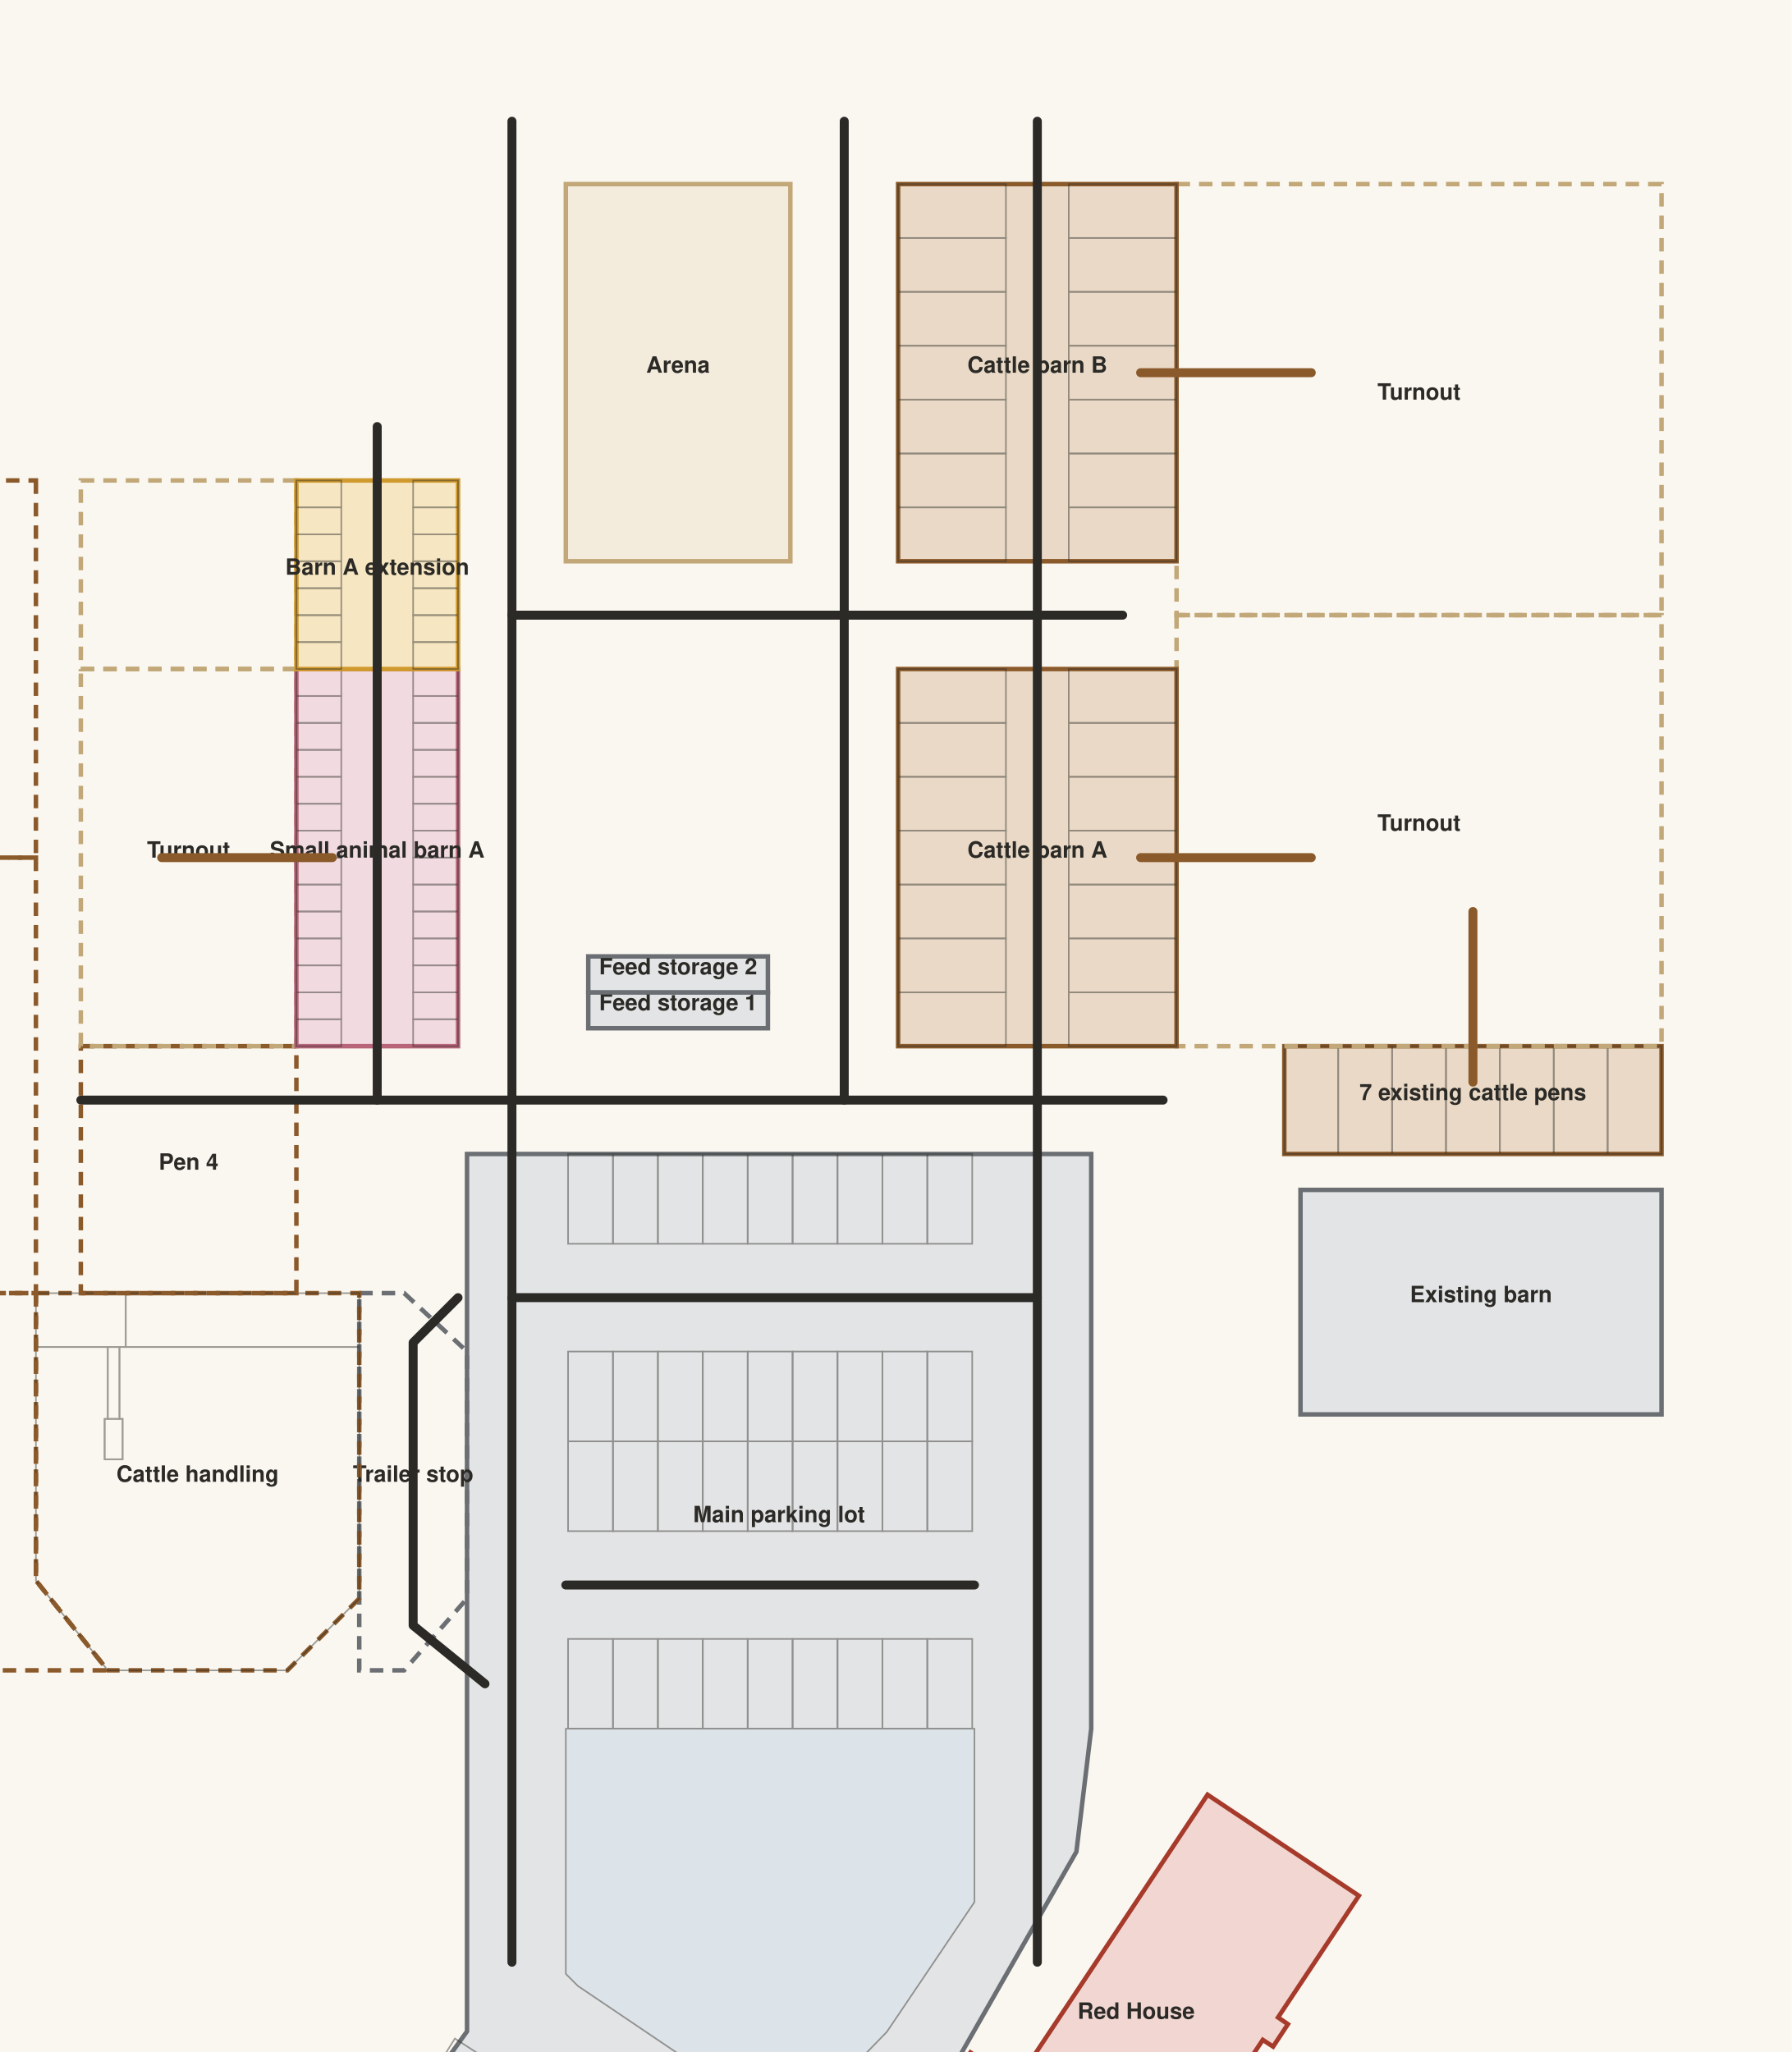
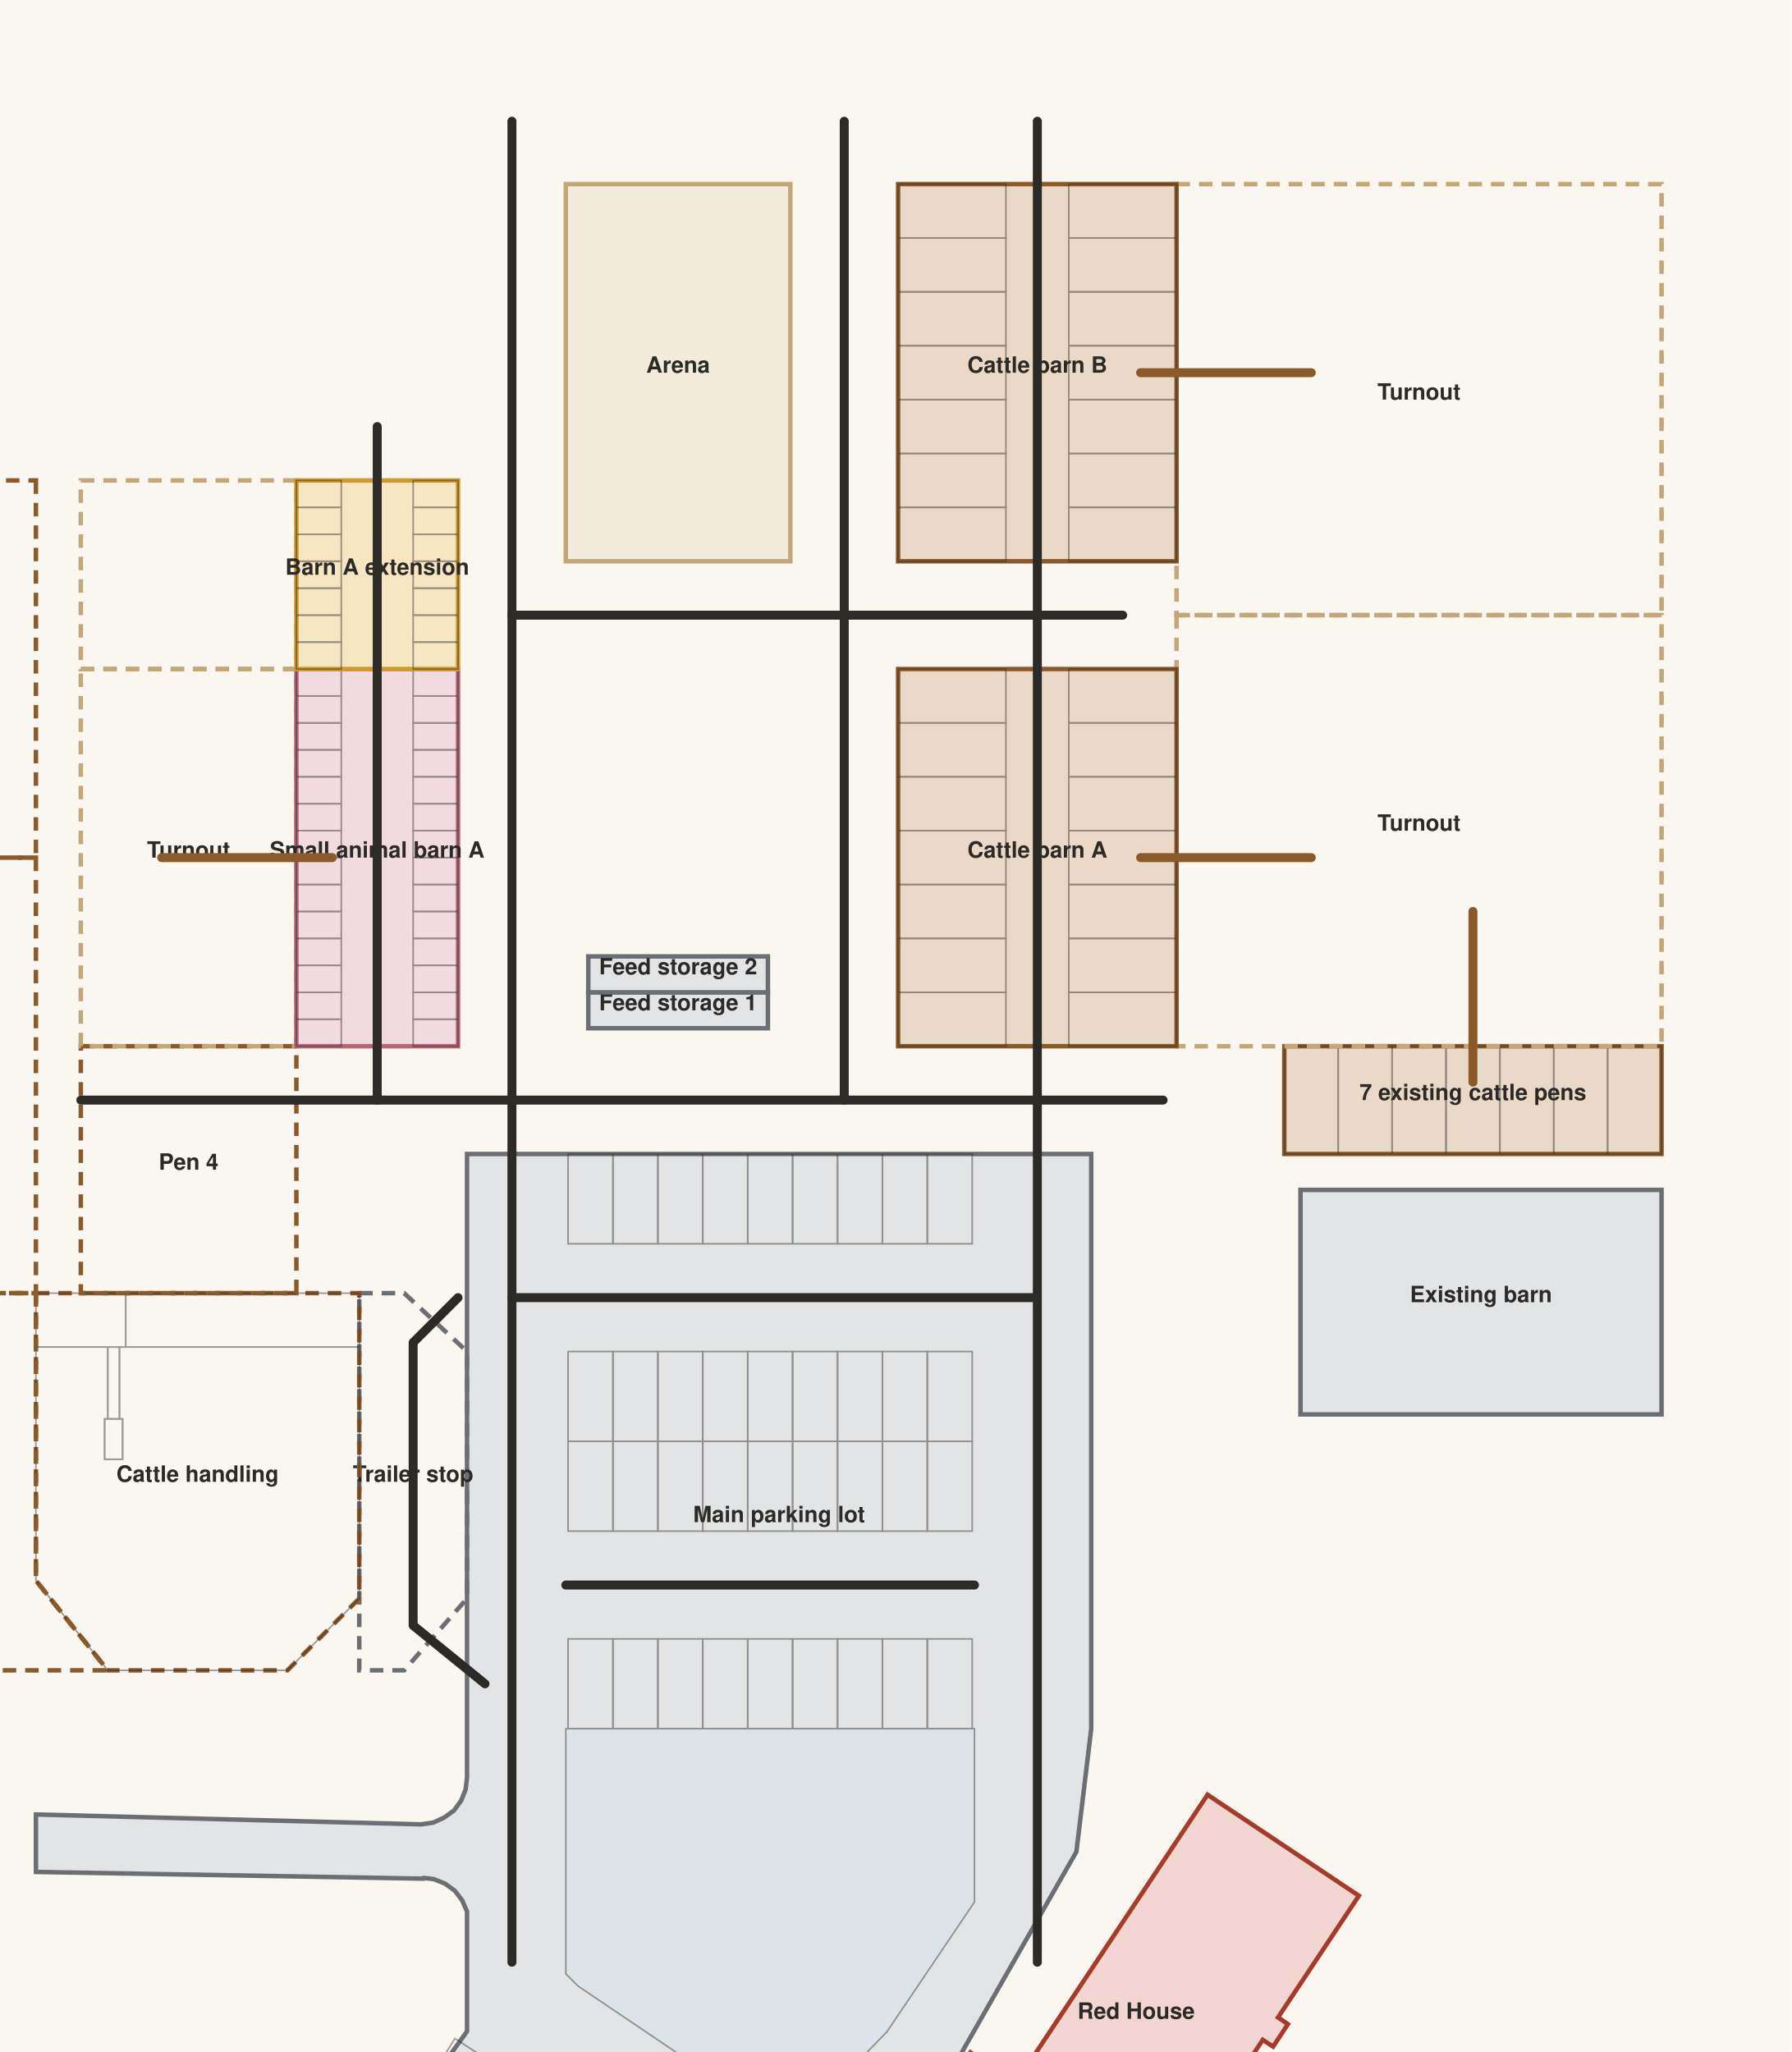
<svg xmlns="http://www.w3.org/2000/svg" viewBox="-90.0 -17 399.0 457" font-family="Avenir Next,Helvetica,Arial,sans-serif">
  <rect x="-90.0" y="-17" width="399.0" height="457" fill="#FAF7F0" />
  <g id="level-1">
    <g id="existing-barn">
      <rect x="199.6" y="248" width="80.4" height="50" fill="#E3E4E5" stroke="#6B6F73" stroke-width="1" />
      <text x="239.8" y="273.0" text-anchor="middle" font-size="5" font-weight="700" fill="#2B2A26">Existing barn</text>
    </g>
    <g id="existing-pens">
      <rect x="196" y="216" width="84" height="24" fill="#E9D9C6" stroke="#8B5A2B" stroke-width="1" />
      <g fill="none" stroke="#2B2A26" stroke-width=".35" opacity=".45">
        <rect x="196" y="216" width="12" height="24" />
        <rect x="208" y="216" width="12" height="24" />
        <rect x="220" y="216" width="12" height="24" />
        <rect x="232" y="216" width="12" height="24" />
        <rect x="244" y="216" width="12" height="24" />
        <rect x="256" y="216" width="12" height="24" />
        <rect x="268" y="216" width="12" height="24" />
      </g>
      <text x="238.0" y="228.0" text-anchor="middle" font-size="5" font-weight="700" fill="#2B2A26">7 existing cattle pens</text>
    </g>
    <g id="parking">
-       <polygon points="0.7,453.9 77.3,503.5 87.9,486.8 111.2,503.5 132.2,471.5 113.5,458.8 149.7,395.4 153.0,368.0 153.0,240.0 14.0,240.0 14.0,435.4" fill="#E3E4E5" stroke="#6B6F73" stroke-width="1" />
+       <polygon points="-82.0,399.9 4.6,401.4 4.0,401.2 6.6,401.5 9.1,402.5 11.3,404.1 12.9,406.2 14.0,408.7 14.0,435.4 0.7,453.9 77.3,503.5 87.9,486.8 111.2,503.5 132.2,471.5 113.5,458.8 149.7,395.4 153.0,368.0 153.0,240.0 14.0,240.0 14.0,378.8 13.7,381.5 12.7,384.0 11.1,386.2 8.9,387.8 6.5,388.9 3.8,389.3 -82.0,387.1" fill="#E3E4E5" stroke="#6B6F73" stroke-width="1" />
      <g fill="none" stroke="#2B2A26" stroke-width=".35" opacity=".45">
        <rect x="36.5" y="240" width="10" height="20" />
        <rect x="46.5" y="240" width="10" height="20" />
        <rect x="56.5" y="240" width="10" height="20" />
        <rect x="66.5" y="240" width="10" height="20" />
        <rect x="76.5" y="240" width="10" height="20" />
        <rect x="86.5" y="240" width="10" height="20" />
        <rect x="96.5" y="240" width="10" height="20" />
        <rect x="106.5" y="240" width="10" height="20" />
        <rect x="116.5" y="240" width="10" height="20" />
        <rect x="36.5" y="284" width="10" height="20" />
        <rect x="46.5" y="284" width="10" height="20" />
        <rect x="56.5" y="284" width="10" height="20" />
        <rect x="66.5" y="284" width="10" height="20" />
        <rect x="76.5" y="284" width="10" height="20" />
        <rect x="86.5" y="284" width="10" height="20" />
        <rect x="96.5" y="284" width="10" height="20" />
        <rect x="106.5" y="284" width="10" height="20" />
        <rect x="116.5" y="284" width="10" height="20" />
        <rect x="36.5" y="304" width="10" height="20" />
        <rect x="46.5" y="304" width="10" height="20" />
        <rect x="56.5" y="304" width="10" height="20" />
        <rect x="66.5" y="304" width="10" height="20" />
        <rect x="76.5" y="304" width="10" height="20" />
        <rect x="86.5" y="304" width="10" height="20" />
        <rect x="96.5" y="304" width="10" height="20" />
        <rect x="106.5" y="304" width="10" height="20" />
        <rect x="116.5" y="304" width="10" height="20" />
        <rect x="36.5" y="348" width="10" height="20" />
        <rect x="46.5" y="348" width="10" height="20" />
        <rect x="56.5" y="348" width="10" height="20" />
        <rect x="66.5" y="348" width="10" height="20" />
        <rect x="76.5" y="348" width="10" height="20" />
        <rect x="86.5" y="348" width="10" height="20" />
        <rect x="96.5" y="348" width="10" height="20" />
        <rect x="106.5" y="348" width="10" height="20" />
        <rect x="116.5" y="348" width="10" height="20" />
        <polygon points="11.3,437.0 19.8,442.5 9.2,459.4 0.7,453.9" />
        <polygon points="19.8,442.5 28.3,448.1 17.7,464.9 9.2,459.4" />
        <polygon points="28.3,448.1 36.8,453.6 26.2,470.4 17.7,464.9" />
        <polygon points="36.8,453.6 45.3,459.1 34.7,475.9 26.2,470.4" />
        <polygon points="45.3,459.1 53.9,464.7 43.3,481.5 34.7,475.9" />
        <polygon points="53.9,464.7 62.4,470.2 51.8,487.0 43.3,481.5" />
        <polygon points="62.4,470.2 70.9,475.7 60.3,492.5 51.8,487.0" />
        <polygon points="70.9,475.7 79.4,481.3 68.8,498.0 60.3,492.5" />
        <polygon points="79.4,481.3 87.9,486.8 77.3,503.5 68.8,498.0" />
        <polygon points="38.7,425.3 66.4,444.0 74.4,447.3 83.6,448.4 92.8,447.1 100.7,442.5 107.5,435.5 127.0,406.6 127.0,368.0 36.0,368.0 36.0,422.6" fill="#D3E5EF" />
      </g>
      <text x="83.5" y="322.0" text-anchor="middle" font-size="5" font-weight="700" fill="#2B2A26">Main parking lot</text>
    </g>
    <g id="trailer-stop">
      <polygon points="-10.0,271 0.0,271 14.0,284 14.0,339 0.0,355 -10.0,355" fill="none" stroke="#6B6F73" stroke-width="1" stroke-dasharray="3 2" />
      <text x="2.0" y="313.0" text-anchor="middle" font-size="5" font-weight="700" fill="#2B2A26">Trailer stop</text>
    </g>
    <g id="handling">
      <polygon points="-82.0,271 -10.0,271 -10.0,339 -26.0,355 -66.0,355 -82.0,335" fill="none" stroke="#8B5A2B" stroke-width="1" stroke-dasharray="3 2" />
      <g fill="none" stroke="#2B2A26" stroke-width=".35" opacity=".45">
        <polygon points="-82.0,283 -66.0,283 -66.0,299 -66.7,299 -66.7,308 -62.7,308 -62.7,299 -63.4,299 -63.4,283 -10.0,283 -10.0,339 -26.0,355 -66.0,355 -82.0,335" />
        <rect x="-62.0" y="271" width="52" height="12" />
        <rect x="-82.0" y="271" width="20" height="12" />
        <rect x="-66.0" y="283" width="2.6" height="16" />
        <rect x="-66.7" y="299" width="4" height="9" />
      </g>
      <text x="-46.0" y="313.0" text-anchor="middle" font-size="5" font-weight="700" fill="#2B2A26">Cattle handling</text>
    </g>
    <g id="holding-1">
      <polygon points="-82.0,271 -82.0,335 -66.0,355 -200.0,355 -182.2,271" fill="none" stroke="#8B5A2B" stroke-width="1" stroke-dasharray="3 2" />
      <text x="-133.0" y="313.0" text-anchor="middle" font-size="5" font-weight="700" fill="#2B2A26">Pen 1</text>
    </g>
    <g id="holding-2">
      <polygon points="-82.0,174.0 -82.0,271 -182.2,271 -161.8,174.0" fill="none" stroke="#8B5A2B" stroke-width="1" stroke-dasharray="3 2" />
      <text x="-132.125" y="222.5" text-anchor="middle" font-size="5" font-weight="700" fill="#2B2A26">Pen 2</text>
    </g>
    <g id="holding-3">
      <polygon points="-82.0,90 -82.0,174.0 -161.8,174.0 -144.0,90" fill="none" stroke="#8B5A2B" stroke-width="1" stroke-dasharray="3 2" />
      <text x="-121.875" y="132.0" text-anchor="middle" font-size="5" font-weight="700" fill="#2B2A26">Pen 3</text>
    </g>
    <g id="holding-4">
      <polygon points="-72,216 -24,216 -24,271 -72,271" fill="none" stroke="#8B5A2B" stroke-width="1" stroke-dasharray="3 2" />
      <text x="-48.0" y="243.5" text-anchor="middle" font-size="5" font-weight="700" fill="#2B2A26">Pen 4</text>
    </g>
    <g id="existing-red-house">
      <polygon points="167.7,454.3 176.2,460.0 191.2,437.3 193.5,438.8 196.8,433.8 194.6,432.3 212.6,405.2 178.9,382.7 136.2,446.9 126.1,440.1 113.4,459.0 148.9,482.5" fill="#F1D6D1" stroke="#A63A2B" stroke-width="1" />
      <text x="163.0" y="432.6" text-anchor="middle" font-size="5" font-weight="700" fill="#2B2A26">Red House</text>
    </g>
    <g id="horticulture">
      <polygon points="-7.9,454.7 75.0,509.9 58.2,535.2 -24.7,479.9" fill="#E2DCEE" stroke="#6E5C93" stroke-width="1" />
      <text x="25.15" y="494.95" text-anchor="middle" font-size="5" font-weight="700" fill="#2B2A26">Horticulture area</text>
    </g>
    <g id="residence">
      <polygon points="-24.6,443.5 -7.9,454.7 -24.7,479.9 -41.5,468.8" fill="#F1D6D1" stroke="#A63A2B" stroke-width="1" />
      <text x="-24.7" y="461.7" text-anchor="middle" font-size="5" font-weight="700" fill="#2B2A26">Residence</text>
    </g>
  </g>
  <g id="level-2">
    <g id="turnout-cattle-a">
      <rect x="172" y="120.0" width="108" height="96.0" fill="none" stroke="#C2A878" stroke-width="1" stroke-dasharray="3 2" />
      <text x="226.0" y="168.0" text-anchor="middle" font-size="5" font-weight="700" fill="#2B2A26">Turnout</text>
    </g>
    <g id="turnout-small-a">
      <rect x="-72" y="132" width="48" height="84" fill="none" stroke="#C2A878" stroke-width="1" stroke-dasharray="3 2" />
      <text x="-48.0" y="174.0" text-anchor="middle" font-size="5" font-weight="700" fill="#2B2A26">Turnout</text>
    </g>
    <g id="cattle-a">
      <rect x="110" y="132" width="62" height="84" fill="#E9D9C6" stroke="#8B5A2B" stroke-width="1" />
      <g fill="none" stroke="#2B2A26" stroke-width=".35" opacity=".45">
        <rect x="110" y="132" width="24" height="12" />
        <rect x="110" y="144" width="24" height="12" />
        <rect x="110" y="156" width="24" height="12" />
        <rect x="110" y="168" width="24" height="12" />
        <rect x="110" y="180" width="24" height="12" />
        <rect x="110" y="192" width="24" height="12" />
        <rect x="110" y="204" width="24" height="12" />
        <rect x="148" y="132" width="24" height="12" />
        <rect x="148" y="144" width="24" height="12" />
        <rect x="148" y="156" width="24" height="12" />
        <rect x="148" y="168" width="24" height="12" />
        <rect x="148" y="180" width="24" height="12" />
        <rect x="148" y="192" width="24" height="12" />
        <rect x="148" y="204" width="24" height="12" />
      </g>
      <text x="141.0" y="174.0" text-anchor="middle" font-size="5" font-weight="700" fill="#2B2A26">Cattle barn A</text>
    </g>
    <g id="small-a">
      <rect x="-24" y="132" width="36" height="84" fill="#F1DAE0" stroke="#B8657A" stroke-width="1" />
      <g fill="none" stroke="#2B2A26" stroke-width=".35" opacity=".45">
        <rect x="-24" y="132" width="10" height="6" />
        <rect x="-24" y="138" width="10" height="6" />
        <rect x="-24" y="144" width="10" height="6" />
        <rect x="-24" y="150" width="10" height="6" />
        <rect x="-24" y="156" width="10" height="6" />
        <rect x="-24" y="162" width="10" height="6" />
        <rect x="-24" y="168" width="10" height="6" />
        <rect x="-24" y="174" width="10" height="6" />
        <rect x="-24" y="180" width="10" height="6" />
        <rect x="-24" y="186" width="10" height="6" />
        <rect x="-24" y="192" width="10" height="6" />
        <rect x="-24" y="198" width="10" height="6" />
        <rect x="-24" y="204" width="10" height="6" />
        <rect x="-24" y="210" width="10" height="6" />
        <rect x="2" y="132" width="10" height="6" />
        <rect x="2" y="138" width="10" height="6" />
        <rect x="2" y="144" width="10" height="6" />
        <rect x="2" y="150" width="10" height="6" />
        <rect x="2" y="156" width="10" height="6" />
        <rect x="2" y="162" width="10" height="6" />
        <rect x="2" y="168" width="10" height="6" />
        <rect x="2" y="174" width="10" height="6" />
        <rect x="2" y="180" width="10" height="6" />
        <rect x="2" y="186" width="10" height="6" />
        <rect x="2" y="192" width="10" height="6" />
        <rect x="2" y="198" width="10" height="6" />
        <rect x="2" y="204" width="10" height="6" />
        <rect x="2" y="210" width="10" height="6" />
      </g>
      <text x="-6.0" y="174.0" text-anchor="middle" font-size="5" font-weight="700" fill="#2B2A26">Small animal barn A</text>
    </g>
    <g id="feed-1">
      <rect x="41" y="204" width="40" height="8" fill="#E3E4E5" stroke="#6B6F73" stroke-width="1" />
      <text x="61.0" y="208.0" text-anchor="middle" font-size="5" font-weight="700" fill="#2B2A26">Feed storage 1</text>
    </g>
  </g>
  <g id="level-3">
    <g id="turnout-small-b">
      <rect x="-72" y="90" width="48" height="42" fill="none" stroke="#C2A878" stroke-width="1" stroke-dasharray="3 2" />
      <text x="-48.0" y="111.0" text-anchor="middle" font-size="5" font-weight="700" fill="#2B2A26" />
    </g>
    <g id="turnout-cattle-b">
      <rect x="172" y="24" width="108" height="96.0" fill="none" stroke="#C2A878" stroke-width="1" stroke-dasharray="3 2" />
      <text x="226.0" y="72.0" text-anchor="middle" font-size="5" font-weight="700" fill="#2B2A26">Turnout</text>
    </g>
    <g id="cattle-b">
      <rect x="110" y="24" width="62" height="84" fill="#E9D9C6" stroke="#8B5A2B" stroke-width="1" />
      <g fill="none" stroke="#2B2A26" stroke-width=".35" opacity=".45">
        <rect x="110" y="24" width="24" height="12" />
        <rect x="110" y="36" width="24" height="12" />
        <rect x="110" y="48" width="24" height="12" />
        <rect x="110" y="60" width="24" height="12" />
        <rect x="110" y="72" width="24" height="12" />
        <rect x="110" y="84" width="24" height="12" />
        <rect x="110" y="96" width="24" height="12" />
        <rect x="148" y="24" width="24" height="12" />
        <rect x="148" y="36" width="24" height="12" />
        <rect x="148" y="48" width="24" height="12" />
        <rect x="148" y="60" width="24" height="12" />
        <rect x="148" y="72" width="24" height="12" />
        <rect x="148" y="84" width="24" height="12" />
        <rect x="148" y="96" width="24" height="12" />
      </g>
      <text x="141.0" y="66.0" text-anchor="middle" font-size="5" font-weight="700" fill="#2B2A26">Cattle barn B</text>
    </g>
    <g id="small-b">
      <rect x="-24" y="90" width="36" height="42" fill="#F6E6C2" stroke="#D19A2E" stroke-width="1" />
      <g fill="none" stroke="#2B2A26" stroke-width=".35" opacity=".45">
        <rect x="-24" y="90" width="10" height="6" />
        <rect x="-24" y="96" width="10" height="6" />
        <rect x="-24" y="102" width="10" height="6" />
        <rect x="-24" y="108" width="10" height="6" />
        <rect x="-24" y="114" width="10" height="6" />
        <rect x="-24" y="120" width="10" height="6" />
        <rect x="-24" y="126" width="10" height="6" />
        <rect x="2" y="90" width="10" height="6" />
        <rect x="2" y="96" width="10" height="6" />
        <rect x="2" y="102" width="10" height="6" />
        <rect x="2" y="108" width="10" height="6" />
        <rect x="2" y="114" width="10" height="6" />
        <rect x="2" y="120" width="10" height="6" />
        <rect x="2" y="126" width="10" height="6" />
      </g>
      <text x="-6.0" y="111.0" text-anchor="middle" font-size="5" font-weight="700" fill="#2B2A26">Barn A extension</text>
    </g>
    <g id="arena">
      <rect x="36" y="24" width="50" height="84" fill="#F3ECDD" stroke="#C2A878" stroke-width="1" />
      <text x="61.0" y="66.0" text-anchor="middle" font-size="5" font-weight="700" fill="#2B2A26">Arena</text>
    </g>
    <g id="feed-2">
      <rect x="41" y="196" width="40" height="8" fill="#E3E4E5" stroke="#6B6F73" stroke-width="1" />
      <text x="61.0" y="200.0" text-anchor="middle" font-size="5" font-weight="700" fill="#2B2A26">Feed storage 2</text>
    </g>
  </g>
  <g id="drives" />
  <g id="circulation">
    <polyline id="lane-west" points="24.0,10 24.0,272" fill="none" stroke="#2B2A26" stroke-width="2" stroke-linecap="round" stroke-linejoin="round" />
    <polyline id="lane-east" points="98.0,10 98.0,228.0" fill="none" stroke="#2B2A26" stroke-width="2" stroke-linecap="round" stroke-linejoin="round" />
    <polyline id="drive-cross" points="-72,228.0 169,228.0" fill="none" stroke="#2B2A26" stroke-width="2" stroke-linecap="round" stroke-linejoin="round" />
    <polyline id="lane-mid" points="24.0,120.0 160,120.0" fill="none" stroke="#2B2A26" stroke-width="2" stroke-linecap="round" stroke-linejoin="round" />
    <polyline id="aisle-cattle" points="141.0,10 141.0,272" fill="none" stroke="#2B2A26" stroke-width="2" stroke-linecap="round" stroke-linejoin="round" />
    <polyline id="aisle-small" points="-6.0,78 -6.0,228.0" fill="none" stroke="#2B2A26" stroke-width="2" stroke-linecap="round" stroke-linejoin="round" />
    <polyline id="loop-parking" points="141.0,420 141.0,272 24.0,272 24.0,420" fill="none" stroke="#2B2A26" stroke-width="2" stroke-linecap="round" stroke-linejoin="round" />
    <polyline id="loop-mid" points="127.0,336 36.0,336" fill="none" stroke="#2B2A26" stroke-width="2" stroke-linecap="round" stroke-linejoin="round" />
    <polyline id="trailers" points="12.0,272 2.0,282 2.0,345 18.0,358" fill="none" stroke="#2B2A26" stroke-width="2" stroke-linecap="round" stroke-linejoin="round" />
    <polyline id="an-cattle-a" points="164,174.0 202,174.0" fill="none" stroke="#8B5A2B" stroke-width="2" stroke-linecap="round" stroke-linejoin="round" />
    <polyline id="an-cattle-b" points="164,66.0 202,66.0" fill="none" stroke="#8B5A2B" stroke-width="2" stroke-linecap="round" stroke-linejoin="round" />
    <polyline id="an-small-a" points="-16,174.0 -54,174.0" fill="none" stroke="#8B5A2B" stroke-width="2" stroke-linecap="round" stroke-linejoin="round" />
    <polyline id="an-pens" points="238.0,224 238.0,186" fill="none" stroke="#8B5A2B" stroke-width="2" stroke-linecap="round" stroke-linejoin="round" />
  </g>
</svg>
